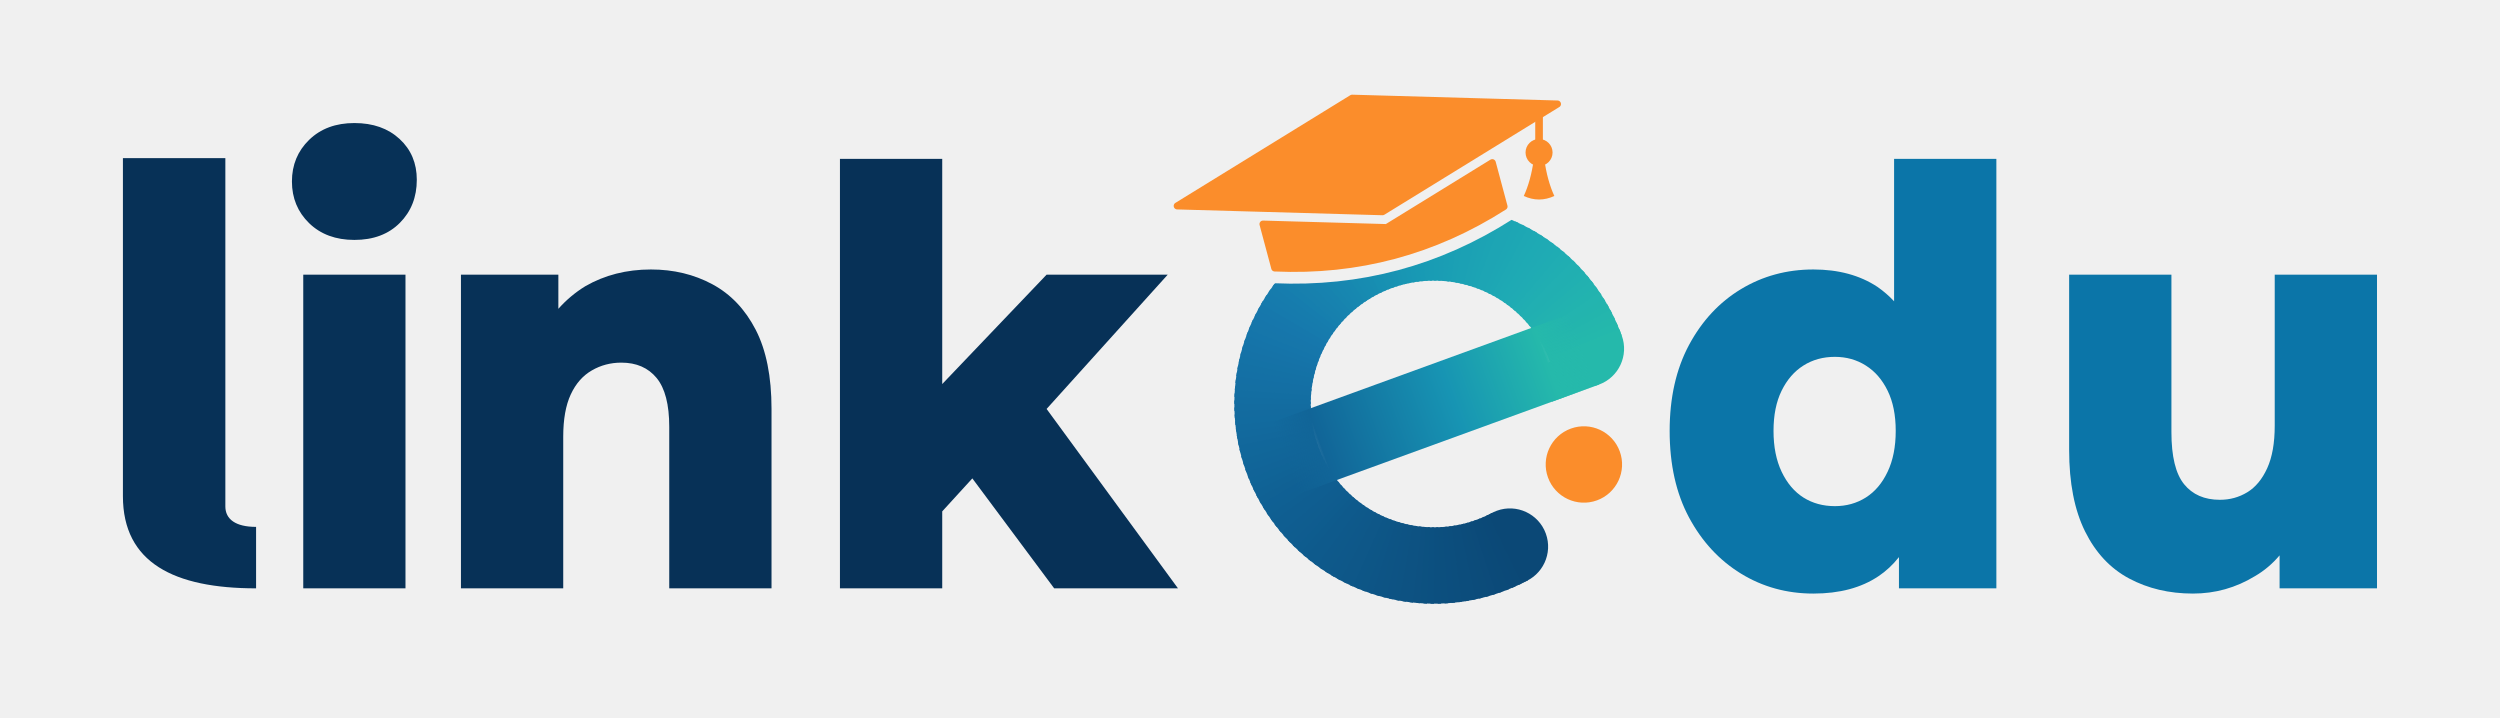
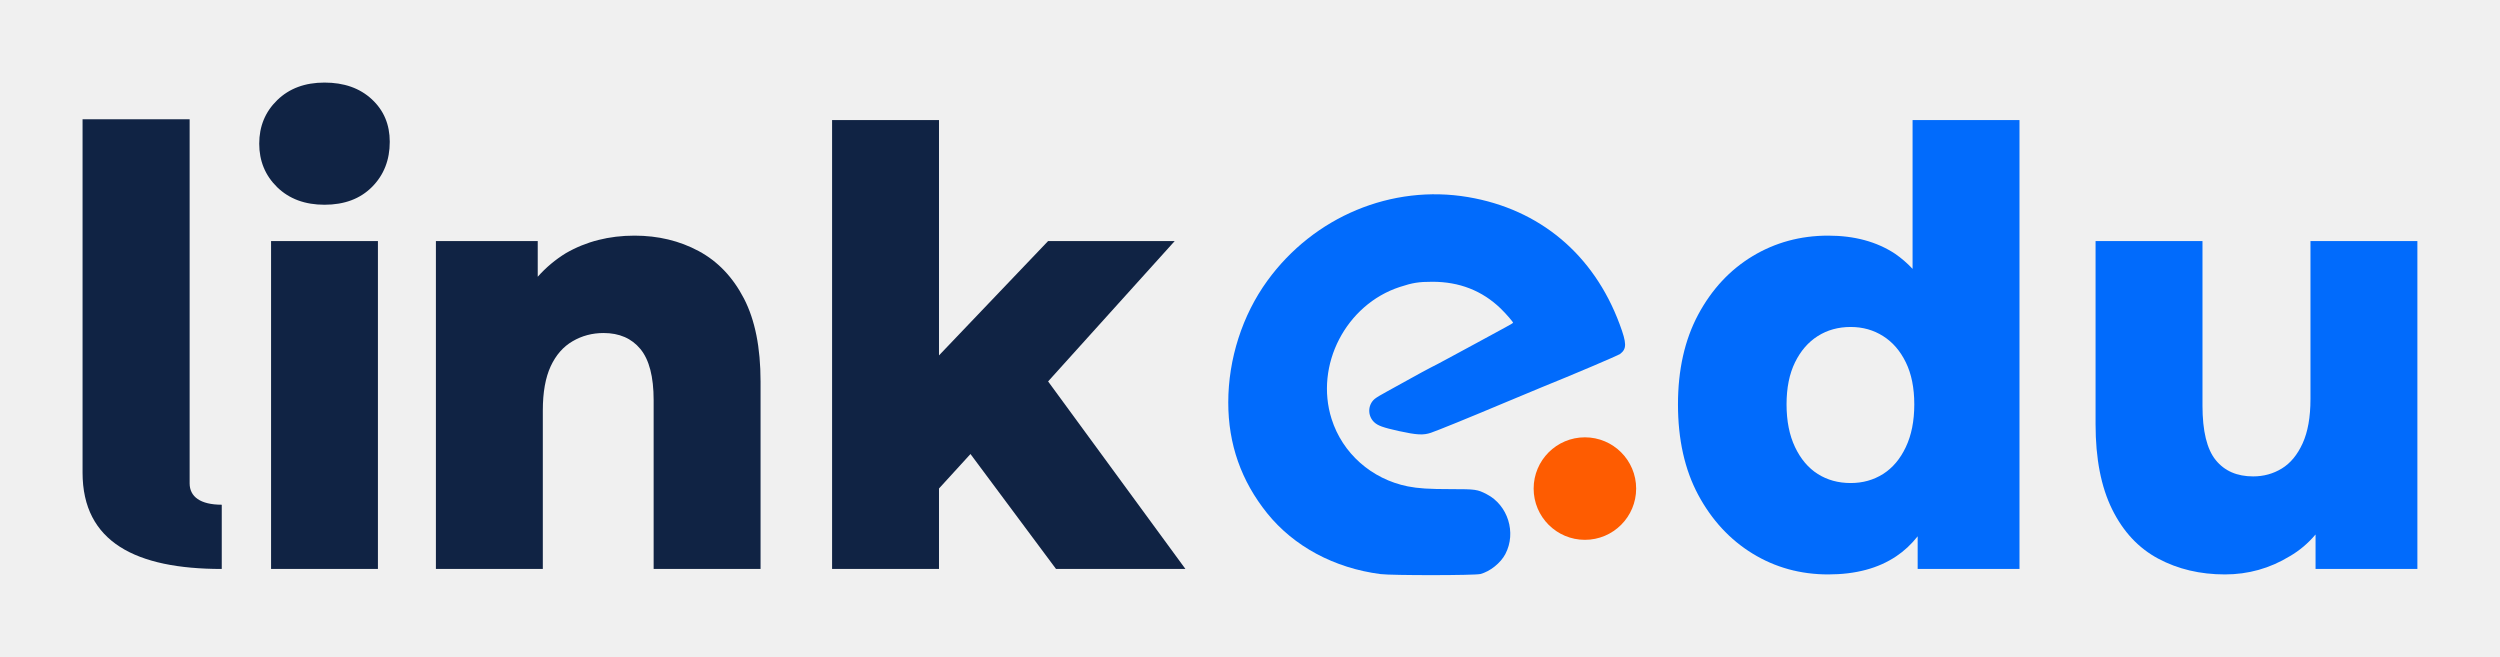
- <svg xmlns="http://www.w3.org/2000/svg" viewBox="4 191.125 488.125 140" role="img" aria-labelledby="t">
-   <defs>
-     <linearGradient id="gb" gradientUnits="userSpaceOnUse" x1="-275" y1="0" x2="275" y2="0">
-       <stop offset="0.9%" stop-color="#116598" stop-opacity="0" />
-       <stop offset="12.7%" stop-color="#116598" stop-opacity="1" />
-       <stop offset="55.5%" stop-color="#1794b3" stop-opacity="1" />
-       <stop offset="87.3%" stop-color="#25b9ab" stop-opacity="1" />
-       <stop offset="99.1%" stop-color="#25b9ab" stop-opacity="0" />
-     </linearGradient>
-     <mask id="m" maskUnits="userSpaceOnUse" x="-700" y="-700" width="1400" height="1400">
-       <rect x="-700" y="-700" width="1400" height="1400" fill="#fff" />
-       <g transform="rotate(-15) translate(0 -75) scale(0.8)">
-         <rect x="-242" y="-700" width="484" height="500" fill="#000" />
-         <path fill="#000" stroke="#000" stroke-width="52" stroke-linejoin="round" d="M -202 -277.3 L 0 -217 L 202 -277.3 L 202 -200 Q 0 -136 -202 -200 Z" />
+ <svg xmlns="http://www.w3.org/2000/svg" viewBox="0 0 1211.3 318.3" role="img" aria-labelledby="t">
+   <g transform="translate(-957.00 -728.69)">
+     <g transform="translate(924.369 210.600) scale(2.594)">
+       <path fill="#102344" d="M28,222 H48 V290 C48,292.5 50,294 54,294 V306 C38,306 28,301 28,288 Z" />
+       <path fill="#102344" d="M83.17,306L63.21,306L63.21,244.75L83.17,244.75L83.17,306M73.19,237.97L73.19,237.97Q67.73,237.97 64.36,234.7Q61,231.42 61,226.56L61,226.56Q61,221.7 64.36,218.43Q67.73,215.15 73.19,215.15L73.19,215.15Q78.66,215.15 82.02,218.26Q85.38,221.36 85.38,226.22L85.38,226.22Q85.38,231.31 82.07,234.64Q78.76,237.97 73.19,237.97" />
+       <path fill="#102344" d="M113.97,306L94,306L94,244.75L113.02,244.75L113.02,251.42Q115.33,248.82 118.28,247.01L118.28,247.01Q123.95,243.74 131.1,243.74L131.1,243.74Q137.72,243.74 143.08,246.62Q148.44,249.5 151.54,255.49Q154.64,261.48 154.64,270.97L154.64,270.97L154.64,306L134.67,306L134.67,274.47Q134.67,267.92 132.2,264.92Q129.73,261.93 125.32,261.93L125.32,261.93Q122.16,261.93 119.54,263.46Q116.91,264.98 115.44,268.14Q113.97,271.31 113.97,276.39L113.97,276.39L113.97,306" />
+       <path fill="#102344" d="M187.97,306L168,306L168,222.15L187.97,222.15L187.97,266.11L208.35,244.75L232,244.75L208.35,270.97L234,306L209.83,306L193.85,284.53L187.97,290.97L187.97,306" />
+       <g transform="translate(242 236.09) scale(0.1285) translate(-262 -632)">
+         <path fill="#016bfc" fill-rule="evenodd" d="M483.3,1183.5C416.1,1174.8 357.3,1143.2 318.5,1095.0C280.7,1047.9 262.0,994.6 262.0,934.0C262.0,870.9 282.5,807.0 318.9,757.0C386.5,663.9 499.7,616.7 610.6,635.5C714.7,653.1 793.1,718.8 830.8,820.0C841.3,848.1 841.4,856.0 831.6,863.5C828.7,865.7 762.2,894.0 717.5,912.0C710.9,914.6 686.6,924.8 663.5,934.5C612.7,955.9 566.0,974.9 556.5,978.1C545.5,981.8 536.1,981.3 510.0,975.6C487.1,970.5 479.5,967.8 474.1,962.7C464.3,953.4 464.6,937.6 474.8,928.9C477.0,927.0 485.5,921.9 493.6,917.6C501.8,913.2 517.0,904.8 527.5,898.9C538.0,893.1 550.5,886.2 555.5,883.7C560.5,881.3 572.1,875.1 581.5,870.0C590.9,864.9 609.8,854.7 623.5,847.3C665.5,824.6 676.0,818.8 676.0,818.3C676.0,816.8 666.0,805.3 657.9,797.4C631.0,771.5 597.9,758.5 558.5,758.6C538.9,758.6 530.1,760.0 511.5,766.1C433.1,791.6 387.4,879.8 412.2,958.0C428.0,1008.0 470.3,1045.4 522.9,1056.0C538.2,1059.0 553.3,1060.0 586.4,1060.0C621.3,1060.0 624.1,1060.4 637.5,1067.3C668.5,1083.2 681.1,1123.3 664.8,1154.3C658.0,1167.4 642.4,1179.8 628.4,1183.4C620.1,1185.5 499.7,1185.6 483.3,1183.5Z" />
+         <circle cx="780.4" cy="1059.2" r="74.5" fill="#fe5c01" />
      </g>
-     </mask>
-   </defs>
-   <path fill="#073157" d="M28,222 H48 V290 C48,292.5 50,294 54,294 V306 C38,306 28,301 28,288 Z" />
-   <path fill="#073157" d="M83.17,306L63.21,306L63.21,244.75L83.17,244.75L83.17,306M73.19,237.97L73.19,237.97Q67.73,237.97 64.36,234.7Q61,231.42 61,226.56L61,226.56Q61,221.7 64.36,218.43Q67.73,215.15 73.19,215.15L73.19,215.15Q78.66,215.15 82.02,218.26Q85.38,221.36 85.38,226.22L85.38,226.22Q85.38,231.31 82.07,234.64Q78.76,237.97 73.19,237.97" />
-   <path fill="#073157" d="M113.97,306L94,306L94,244.75L113.02,244.75L113.02,251.42Q115.33,248.82 118.28,247.01L118.28,247.01Q123.95,243.74 131.1,243.74L131.1,243.74Q137.72,243.74 143.08,246.62Q148.44,249.5 151.54,255.49Q154.64,261.48 154.64,270.97L154.64,270.97L154.64,306L134.67,306L134.67,274.47Q134.67,267.92 132.2,264.92Q129.73,261.93 125.32,261.93L125.32,261.93Q122.16,261.93 119.54,263.46Q116.91,264.98 115.44,268.14Q113.97,271.31 113.97,276.39L113.97,276.39L113.97,306" />
-   <path fill="#073157" d="M187.97,306L168,306L168,222.15L187.97,222.15L187.97,266.11L208.35,244.75L232,244.75L208.35,270.97L234,306L209.83,306L193.85,284.53L187.97,290.97L187.97,306" />
-   <g transform="translate(207.281 187.688) scale(0.1434)">
-     <g transform="translate(535 574)">
-       <g mask="url(#m)">
-         <g transform="scale(.8) rotate(-20)">
-           <g fill="none" stroke-width="130">
-             <rect x="190" y="0" width="85" height="65" fill="#25b9ab" stroke="none" />
-             <circle cx="275" cy="0" r="65" fill="#25b9ab" stroke="none" />
-             <circle cx="38.3" cy="272.3" r="65" fill="#0b4876" stroke="none" />
-             <path stroke="#0b4876" d="M 38.3 272.3 A 275 275 0 0 1 24 274" />
-             <path stroke="#0b4977" d="M 28.7 273.5 A 275 275 0 0 1 14.4 274.6" />
-             <path stroke="#0b4978" d="M 19.2 274.3 A 275 275 0 0 1 4.8 275" />
-             <path stroke="#0b4a78" d="M 9.6 274.8 A 275 275 0 0 1 -4.8 275" />
-             <path stroke="#0b4a79" d="M 0 275 A 275 275 0 0 1 -14.4 274.6" />
-             <path stroke="#0c4b7a" d="M -9.6 274.8 A 275 275 0 0 1 -24 274" />
-             <path stroke="#0c4c7a" d="M -19.2 274.3 A 275 275 0 0 1 -33.5 273" />
-             <path stroke="#0c4c7b" d="M -28.7 273.5 A 275 275 0 0 1 -43 271.6" />
-             <path stroke="#0c4d7c" d="M -38.3 272.3 A 275 275 0 0 1 -52.5 269.9" />
-             <path stroke="#0c4d7c" d="M -47.8 270.8 A 275 275 0 0 1 -61.9 268" />
-             <path stroke="#0c4e7d" d="M -57.2 269 A 275 275 0 0 1 -71.2 265.6" />
-             <path stroke="#0c4e7e" d="M -66.5 266.8 A 275 275 0 0 1 -80.4 263" />
-             <path stroke="#0c4f7e" d="M -75.8 264.3 A 275 275 0 0 1 -89.5 260" />
-             <path stroke="#0c4f7f" d="M -85 261.5 A 275 275 0 0 1 -98.6 256.7" />
-             <path stroke="#0c5080" d="M -94.1 258.4 A 275 275 0 0 1 -107.5 253.1" />
-             <path stroke="#0c5180" d="M -103 255 A 275 275 0 0 1 -116.2 249.2" />
-             <path stroke="#0d5181" d="M -111.9 251.2 A 275 275 0 0 1 -124.8 245" />
-             <path stroke="#0d5282" d="M -120.6 247.2 A 275 275 0 0 1 -133.3 240.5" />
-             <path stroke="#0d5282" d="M -129.1 242.8 A 275 275 0 0 1 -141.6 235.7" />
-             <path stroke="#0d5383" d="M -137.5 238.2 A 275 275 0 0 1 -149.8 230.6" />
-             <path stroke="#0d5384" d="M -145.7 233.2 A 275 275 0 0 1 -157.7 225.3" />
-             <path stroke="#0d5484" d="M -153.8 228 A 275 275 0 0 1 -165.5 219.6" />
-             <path stroke="#0d5485" d="M -161.6 222.5 A 275 275 0 0 1 -173.1 213.7" />
-             <path stroke="#0d5586" d="M -169.3 216.7 A 275 275 0 0 1 -180.4 207.5" />
-             <path stroke="#0d5686" d="M -176.8 210.7 A 275 275 0 0 1 -187.5 201.1" />
-             <path stroke="#0d5687" d="M -184 204.4 A 275 275 0 0 1 -194.5 194.5" />
-             <path stroke="#0e5788" d="M -191 197.8 A 275 275 0 0 1 -201.1 187.5" />
-             <path stroke="#0e5788" d="M -197.8 191 A 275 275 0 0 1 -207.5 180.4" />
-             <path stroke="#0e5889" d="M -204.4 184 A 275 275 0 0 1 -213.7 173.1" />
-             <path stroke="#0e588a" d="M -210.7 176.8 A 275 275 0 0 1 -219.6 165.5" />
-             <path stroke="#0e598a" d="M -216.7 169.3 A 275 275 0 0 1 -225.3 157.7" />
-             <path stroke="#0e598b" d="M -222.5 161.6 A 275 275 0 0 1 -230.6 149.8" />
-             <path stroke="#0e5a8c" d="M -228 153.8 A 275 275 0 0 1 -235.7 141.6" />
-             <path stroke="#0e5a8c" d="M -233.2 145.7 A 275 275 0 0 1 -240.5 133.3" />
-             <path stroke="#0e5b8d" d="M -238.2 137.5 A 275 275 0 0 1 -245 124.8" />
-             <path stroke="#0e5c8e" d="M -242.8 129.1 A 275 275 0 0 1 -249.2 116.2" />
-             <path stroke="#0f5c8f" d="M -247.2 120.6 A 275 275 0 0 1 -253.1 107.5" />
-             <path stroke="#0f5d8f" d="M -251.2 111.9 A 275 275 0 0 1 -256.7 98.6" />
-             <path stroke="#0f5d90" d="M -255 103 A 275 275 0 0 1 -260 89.5" />
-             <path stroke="#0f5e91" d="M -258.4 94.1 A 275 275 0 0 1 -263 80.4" />
-             <path stroke="#0f5e91" d="M -261.5 85 A 275 275 0 0 1 -265.6 71.2" />
-             <path stroke="#0f5f92" d="M -264.3 75.8 A 275 275 0 0 1 -268 61.9" />
-             <path stroke="#0f6093" d="M -266.8 66.5 A 275 275 0 0 1 -269.9 52.5" />
-             <path stroke="#0f6094" d="M -269 57.2 A 275 275 0 0 1 -271.6 43" />
-             <path stroke="#106194" d="M -270.8 47.8 A 275 275 0 0 1 -273 33.5" />
-             <path stroke="#106295" d="M -272.3 38.3 A 275 275 0 0 1 -274 24" />
-             <path stroke="#106396" d="M -273.5 28.7 A 275 275 0 0 1 -274.6 14.4" />
-             <path stroke="#106497" d="M -274.3 19.2 A 275 275 0 0 1 -275 4.8" />
-             <path stroke="#116498" d="M -274.8 9.6 A 275 275 0 0 1 -275 -4.8" />
-             <path stroke="#116599" d="M -275 0 A 275 275 0 0 1 -274.6 -14.4" />
-             <path stroke="#116699" d="M -274.8 -9.6 A 275 275 0 0 1 -274 -24" />
-             <path stroke="#11679a" d="M -274.3 -19.2 A 275 275 0 0 1 -273 -33.5" />
-             <path stroke="#11679b" d="M -273.5 -28.7 A 275 275 0 0 1 -271.6 -43" />
-             <path stroke="#12689c" d="M -272.3 -38.3 A 275 275 0 0 1 -269.9 -52.5" />
-             <path stroke="#12699d" d="M -270.8 -47.8 A 275 275 0 0 1 -268 -61.9" />
-             <path stroke="#126a9e" d="M -269 -57.2 A 275 275 0 0 1 -265.6 -71.2" />
-             <path stroke="#126b9f" d="M -266.8 -66.5 A 275 275 0 0 1 -263 -80.4" />
-             <path stroke="#136b9f" d="M -264.3 -75.8 A 275 275 0 0 1 -260 -89.5" />
-             <path stroke="#136ca0" d="M -261.5 -85 A 275 275 0 0 1 -256.7 -98.6" />
-             <path stroke="#136da1" d="M -258.4 -94.1 A 275 275 0 0 1 -253.1 -107.5" />
-             <path stroke="#136ea2" d="M -255 -103 A 275 275 0 0 1 -249.2 -116.2" />
-             <path stroke="#146fa3" d="M -251.2 -111.9 A 275 275 0 0 1 -245 -124.8" />
-             <path stroke="#146fa4" d="M -247.2 -120.6 A 275 275 0 0 1 -240.5 -133.3" />
-             <path stroke="#1470a5" d="M -242.8 -129.1 A 275 275 0 0 1 -235.7 -141.6" />
-             <path stroke="#1471a5" d="M -238.2 -137.5 A 275 275 0 0 1 -230.6 -149.8" />
-             <path stroke="#1472a6" d="M -233.2 -145.7 A 275 275 0 0 1 -225.3 -157.7" />
-             <path stroke="#1572a7" d="M -228 -153.8 A 275 275 0 0 1 -219.6 -165.5" />
-             <path stroke="#1573a8" d="M -222.5 -161.6 A 275 275 0 0 1 -213.7 -173.1" />
-             <path stroke="#1574a9" d="M -216.7 -169.3 A 275 275 0 0 1 -207.5 -180.4" />
-             <path stroke="#1575aa" d="M -210.7 -176.8 A 275 275 0 0 1 -201.1 -187.5" />
-             <path stroke="#1676aa" d="M -204.4 -184 A 275 275 0 0 1 -194.5 -194.5" />
-             <path stroke="#1676ab" d="M -197.8 -191 A 275 275 0 0 1 -187.5 -201.1" />
-             <path stroke="#1677ac" d="M -191 -197.8 A 275 275 0 0 1 -180.4 -207.5" />
-             <path stroke="#1678ac" d="M -184 -204.4 A 275 275 0 0 1 -173.1 -213.7" />
-             <path stroke="#167aad" d="M -176.8 -210.7 A 275 275 0 0 1 -165.5 -219.6" />
-             <path stroke="#167bad" d="M -169.3 -216.7 A 275 275 0 0 1 -157.7 -225.3" />
-             <path stroke="#167cad" d="M -161.6 -222.5 A 275 275 0 0 1 -149.8 -230.6" />
-             <path stroke="#167dae" d="M -153.8 -228 A 275 275 0 0 1 -141.6 -235.7" />
-             <path stroke="#167fae" d="M -145.7 -233.2 A 275 275 0 0 1 -133.3 -240.5" />
-             <path stroke="#1780ae" d="M -137.5 -238.2 A 275 275 0 0 1 -124.8 -245" />
-             <path stroke="#1781ae" d="M -129.1 -242.8 A 275 275 0 0 1 -116.2 -249.2" />
-             <path stroke="#1782af" d="M -120.6 -247.2 A 275 275 0 0 1 -107.5 -253.1" />
-             <path stroke="#1783af" d="M -111.9 -251.2 A 275 275 0 0 1 -98.6 -256.7" />
-             <path stroke="#1785af" d="M -103 -255 A 275 275 0 0 1 -89.5 -260" />
-             <path stroke="#1786b0" d="M -94.1 -258.4 A 275 275 0 0 1 -80.4 -263" />
-             <path stroke="#1787b0" d="M -85 -261.5 A 275 275 0 0 1 -71.2 -265.6" />
-             <path stroke="#1788b0" d="M -75.8 -264.3 A 275 275 0 0 1 -61.9 -268" />
-             <path stroke="#178ab0" d="M -66.5 -266.8 A 275 275 0 0 1 -52.5 -269.9" />
-             <path stroke="#178bb1" d="M -57.2 -269 A 275 275 0 0 1 -43 -271.6" />
-             <path stroke="#178cb1" d="M -47.8 -270.8 A 275 275 0 0 1 -33.5 -273" />
-             <path stroke="#178db1" d="M -38.3 -272.3 A 275 275 0 0 1 -24 -274" />
-             <path stroke="#178fb2" d="M -28.7 -273.5 A 275 275 0 0 1 -14.4 -274.6" />
-             <path stroke="#1790b2" d="M -19.2 -274.3 A 275 275 0 0 1 -4.8 -275" />
-             <path stroke="#1891b2" d="M -9.6 -274.8 A 275 275 0 0 1 4.8 -275" />
-             <path stroke="#1892b2" d="M 0 -275 A 275 275 0 0 1 14.4 -274.6" />
-             <path stroke="#1893b3" d="M 9.6 -274.8 A 275 275 0 0 1 24 -274" />
-             <path stroke="#1895b3" d="M 19.2 -274.3 A 275 275 0 0 1 33.5 -273" />
-             <path stroke="#1896b3" d="M 28.7 -273.5 A 275 275 0 0 1 43 -271.6" />
-             <path stroke="#1897b4" d="M 38.3 -272.3 A 275 275 0 0 1 52.5 -269.9" />
-             <path stroke="#1898b4" d="M 47.8 -270.8 A 275 275 0 0 1 61.9 -268" />
-             <path stroke="#1899b4" d="M 57.2 -269 A 275 275 0 0 1 71.2 -265.6" />
-             <path stroke="#189ab4" d="M 66.5 -266.8 A 275 275 0 0 1 80.4 -263" />
-             <path stroke="#199bb4" d="M 75.8 -264.3 A 275 275 0 0 1 89.5 -260" />
-             <path stroke="#199cb4" d="M 85 -261.5 A 275 275 0 0 1 98.6 -256.7" />
-             <path stroke="#199db4" d="M 94.1 -258.4 A 275 275 0 0 1 107.5 -253.1" />
-             <path stroke="#1a9db4" d="M 103 -255 A 275 275 0 0 1 116.2 -249.2" />
-             <path stroke="#1a9eb4" d="M 111.9 -251.2 A 275 275 0 0 1 124.8 -245" />
-             <path stroke="#1a9fb4" d="M 120.6 -247.2 A 275 275 0 0 1 133.3 -240.5" />
-             <path stroke="#1ba0b4" d="M 129.1 -242.8 A 275 275 0 0 1 141.6 -235.7" />
-             <path stroke="#1ba1b4" d="M 137.5 -238.2 A 275 275 0 0 1 149.8 -230.6" />
-             <path stroke="#1ba1b4" d="M 145.7 -233.2 A 275 275 0 0 1 157.7 -225.3" />
-             <path stroke="#1ca2b4" d="M 153.8 -228 A 275 275 0 0 1 165.5 -219.6" />
-             <path stroke="#1ca3b4" d="M 161.6 -222.5 A 275 275 0 0 1 173.1 -213.7" />
-             <path stroke="#1ca4b4" d="M 169.3 -216.7 A 275 275 0 0 1 180.4 -207.5" />
-             <path stroke="#1da5b4" d="M 176.8 -210.7 A 275 275 0 0 1 187.5 -201.1" />
-             <path stroke="#1da5b4" d="M 184 -204.4 A 275 275 0 0 1 194.5 -194.5" />
-             <path stroke="#1da6b4" d="M 191 -197.8 A 275 275 0 0 1 201.1 -187.5" />
-             <path stroke="#1da7b4" d="M 197.8 -191 A 275 275 0 0 1 207.5 -180.4" />
-             <path stroke="#1ea8b4" d="M 204.4 -184 A 275 275 0 0 1 213.7 -173.1" />
-             <path stroke="#1ea9b4" d="M 210.7 -176.8 A 275 275 0 0 1 219.6 -165.5" />
-             <path stroke="#1eaab4" d="M 216.7 -169.3 A 275 275 0 0 1 225.3 -157.7" />
-             <path stroke="#1faab4" d="M 222.5 -161.6 A 275 275 0 0 1 230.6 -149.8" />
-             <path stroke="#1fabb4" d="M 228 -153.8 A 275 275 0 0 1 235.7 -141.6" />
-             <path stroke="#1facb3" d="M 233.2 -145.7 A 275 275 0 0 1 240.5 -133.3" />
-             <path stroke="#20adb3" d="M 238.2 -137.5 A 275 275 0 0 1 245 -124.8" />
-             <path stroke="#20aeb2" d="M 242.8 -129.1 A 275 275 0 0 1 249.2 -116.2" />
-             <path stroke="#21afb2" d="M 247.2 -120.6 A 275 275 0 0 1 253.1 -107.5" />
-             <path stroke="#21afb1" d="M 251.2 -111.9 A 275 275 0 0 1 256.7 -98.6" />
-             <path stroke="#21b0b1" d="M 255 -103 A 275 275 0 0 1 260 -89.5" />
-             <path stroke="#22b1b0" d="M 258.4 -94.1 A 275 275 0 0 1 263 -80.4" />
-             <path stroke="#22b2b0" d="M 261.5 -85 A 275 275 0 0 1 265.6 -71.2" />
-             <path stroke="#22b3af" d="M 264.3 -75.8 A 275 275 0 0 1 268 -61.9" />
-             <path stroke="#23b4af" d="M 266.8 -66.5 A 275 275 0 0 1 269.9 -52.5" />
-             <path stroke="#23b4ae" d="M 269 -57.2 A 275 275 0 0 1 271.6 -43" />
-             <path stroke="#23b5ad" d="M 270.8 -47.8 A 275 275 0 0 1 273 -33.5" />
-             <path stroke="#24b6ad" d="M 272.3 -38.3 A 275 275 0 0 1 274 -24" />
-             <path stroke="#24b7ac" d="M 273.5 -28.7 A 275 275 0 0 1 274.6 -14.4" />
-             <path stroke="#24b8ac" d="M 274.3 -19.2 A 275 275 0 0 1 275 -4.8" />
-             <path stroke="#25b9ab" d="M 274.8 -9.6 A 275 275 0 0 1 275 0" />
-             <path stroke="url(#gb)" d="M -275 0 L 275 0" />
-           </g>
-           <circle cx="204.4" cy="184" r="65" fill="#fb8d2b" />
-         </g>
-       </g>
-       <g transform="rotate(-15) translate(0 -75) scale(0.8)">
-         <path fill="#fb8d2b" stroke="#fb8d2b" stroke-width="12" stroke-linejoin="round" d="M -335 -345 L 0 -445 L 335 -345 L 0 -245 Z" />
-         <path fill="#fb8d2b" stroke="#fb8d2b" stroke-width="12" stroke-linejoin="round" d="M -202 -277.3 L 0 -217 L 202 -277.3 L 202 -200 Q 0 -136 -202 -200 Z" />
-         <g transform="rotate(15 301.5 -341)">
-           <path fill="none" stroke="#fb8d2b" stroke-width="13" stroke-linecap="round" d="M 301.5 -341 V -271" />
-           <circle cx="301.5" cy="-271" r="23" fill="#fb8d2b" />
-           <path fill="#fb8d2b" d="M 292.5 -259 L 310.5 -259 Q 315.5 -223 327.5 -197 Q 301.5 -185 275.5 -197 Q 287.5 -223 292.5 -259 Z" />
-         </g>
+       <g transform="translate(24 0)">
+         <path fill="#016bfc" d="M330.06,307.02L330.06,307.02Q322.28,307.02 315.92,303.12Q309.57,299.22 305.78,292.16Q302,285.1 302,275.26L302,275.26Q302,265.55 305.78,258.48Q309.57,251.42 315.92,247.58Q322.28,243.74 330.06,243.74L330.06,243.74Q337.42,243.74 342.56,247.13L342.56,247.13Q344.35,248.37 345.82,249.95L345.82,249.95L345.82,222.15L365.79,222.15L365.79,306L346.77,306L346.77,299.9Q344.98,302.16 342.77,303.63L342.77,303.63Q337.73,307.02 330.06,307.02M334.26,289.95L334.26,289.95Q337.63,289.95 340.31,288.26Q342.99,286.56 344.56,283.23Q346.14,279.9 346.14,275.26Q346.14,270.63 344.56,267.41Q342.99,264.19 340.31,262.5Q337.63,260.8 334.26,260.8L334.26,260.8Q330.79,260.8 328.11,262.5Q325.44,264.19 323.86,267.41Q322.28,270.63 322.28,275.26Q322.28,279.9 323.86,283.23Q325.44,286.56 328.11,288.26Q330.79,289.95 334.26,289.95" />
+         <path fill="#016bfc" d="M404.17,307.02L404.17,307.02Q397.23,307.02 391.72,304.08Q386.2,301.14 383.1,294.87Q380,288.6 380,278.99L380,278.99L380,244.75L399.97,244.75L399.97,275.49Q399.97,282.61 402.44,285.66Q404.91,288.71 409.43,288.71L409.43,288.71Q412.37,288.71 414.78,287.24Q417.2,285.77 418.67,282.55Q420.14,279.33 420.14,274.25L420.14,274.25L420.14,244.75L440.11,244.75L440.11,306L421.09,306L421.09,299.56Q418.99,302.05 416.26,303.63L416.26,303.63Q410.69,307.02 404.17,307.02" />
      </g>
    </g>
  </g>
-   <g transform="translate(28 0)">
-     <path fill="#0b75a8" d="M330.06,307.02L330.06,307.02Q322.28,307.02 315.92,303.12Q309.57,299.22 305.78,292.16Q302,285.1 302,275.26L302,275.26Q302,265.55 305.78,258.48Q309.57,251.42 315.92,247.58Q322.28,243.74 330.06,243.74L330.06,243.74Q337.42,243.74 342.56,247.13L342.56,247.13Q344.35,248.37 345.82,249.95L345.82,249.95L345.82,222.15L365.79,222.15L365.79,306L346.77,306L346.77,299.9Q344.98,302.16 342.77,303.63L342.77,303.63Q337.73,307.02 330.06,307.02M334.26,289.95L334.26,289.95Q337.63,289.95 340.31,288.26Q342.99,286.56 344.56,283.23Q346.14,279.9 346.14,275.26Q346.14,270.63 344.56,267.41Q342.99,264.19 340.31,262.5Q337.63,260.8 334.26,260.8L334.26,260.8Q330.79,260.8 328.11,262.5Q325.44,264.19 323.86,267.41Q322.28,270.63 322.28,275.26Q322.28,279.9 323.86,283.23Q325.44,286.56 328.11,288.26Q330.79,289.95 334.26,289.95" />
-     <path fill="#0b75a8" d="M404.17,307.02L404.17,307.02Q397.23,307.02 391.72,304.08Q386.2,301.14 383.1,294.87Q380,288.6 380,278.99L380,278.99L380,244.75L399.97,244.75L399.97,275.49Q399.97,282.61 402.44,285.66Q404.91,288.71 409.43,288.71L409.43,288.71Q412.37,288.71 414.78,287.24Q417.2,285.77 418.67,282.55Q420.14,279.33 420.14,274.25L420.14,274.25L420.14,244.75L440.11,244.75L440.11,306L421.09,306L421.09,299.56Q418.99,302.05 416.26,303.63L416.26,303.63Q410.69,307.02 404.17,307.02" />
-   </g>
</svg>
